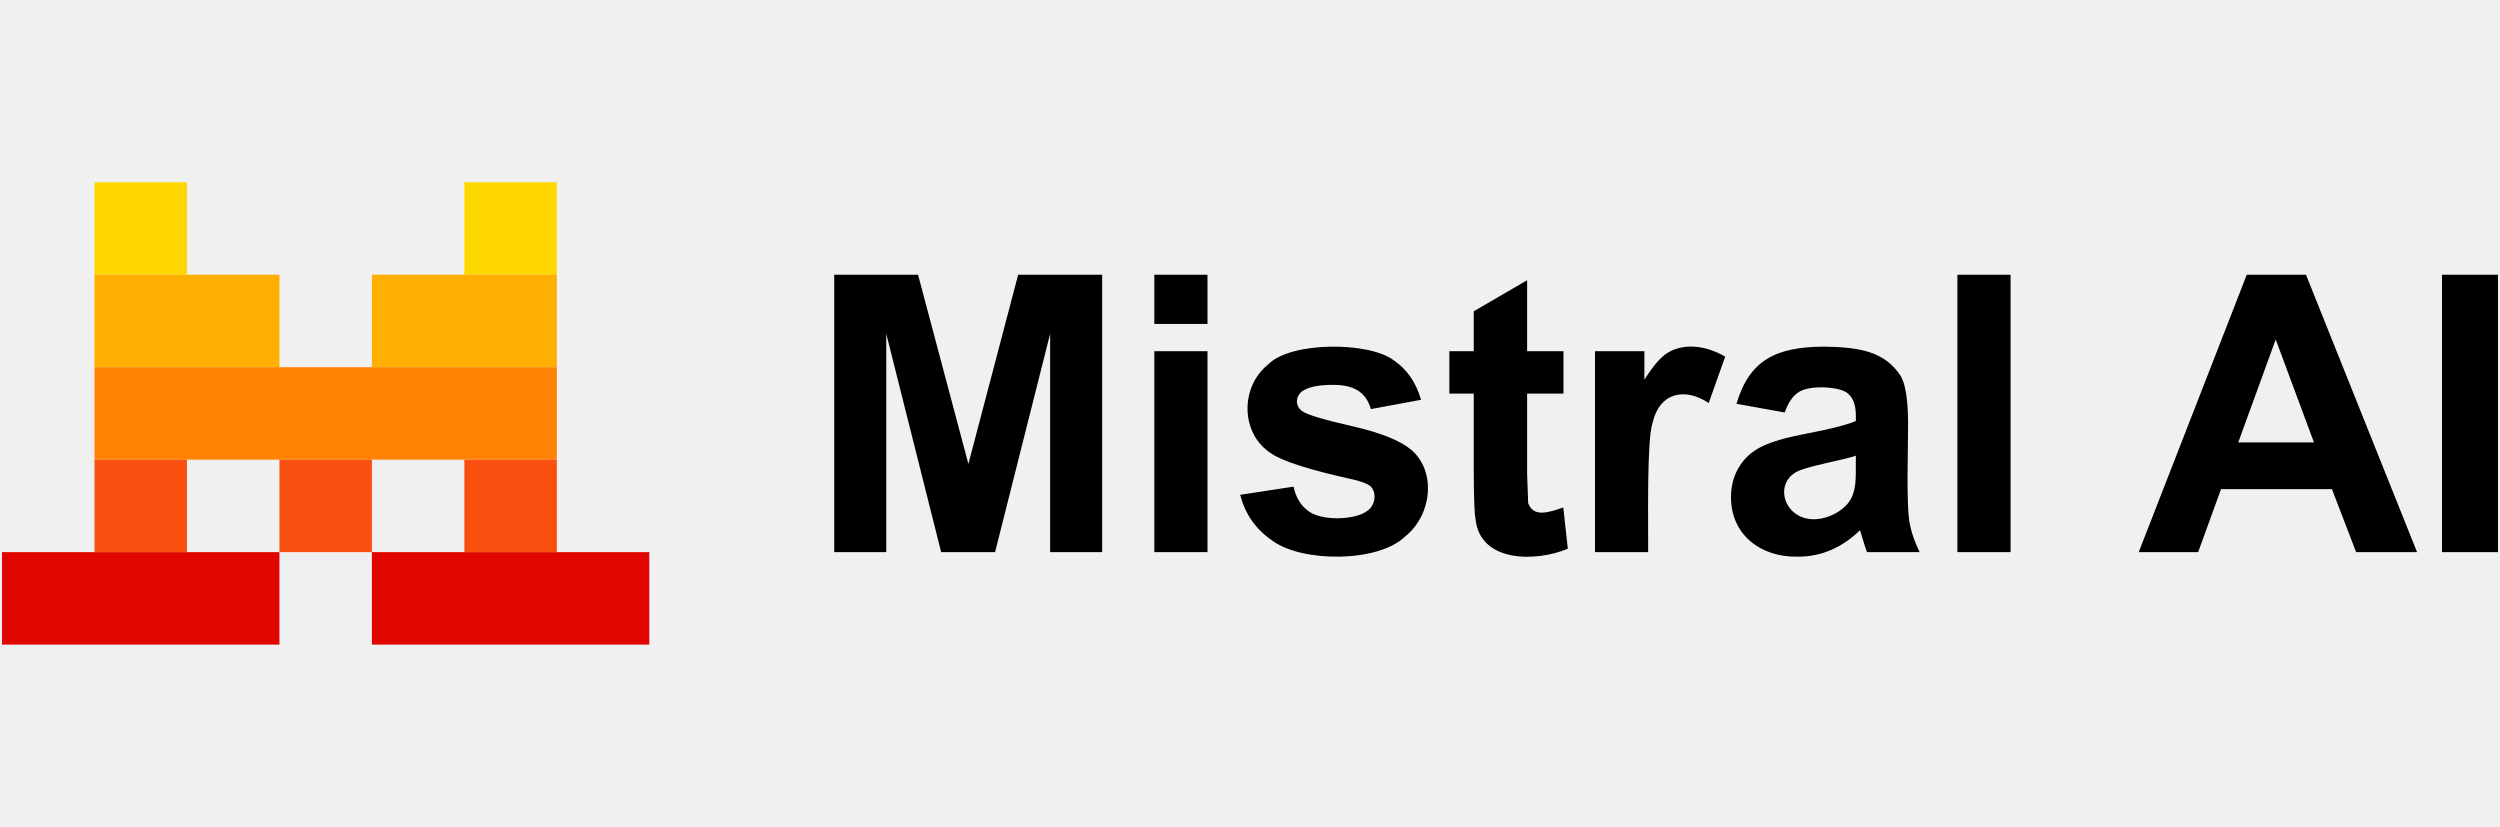
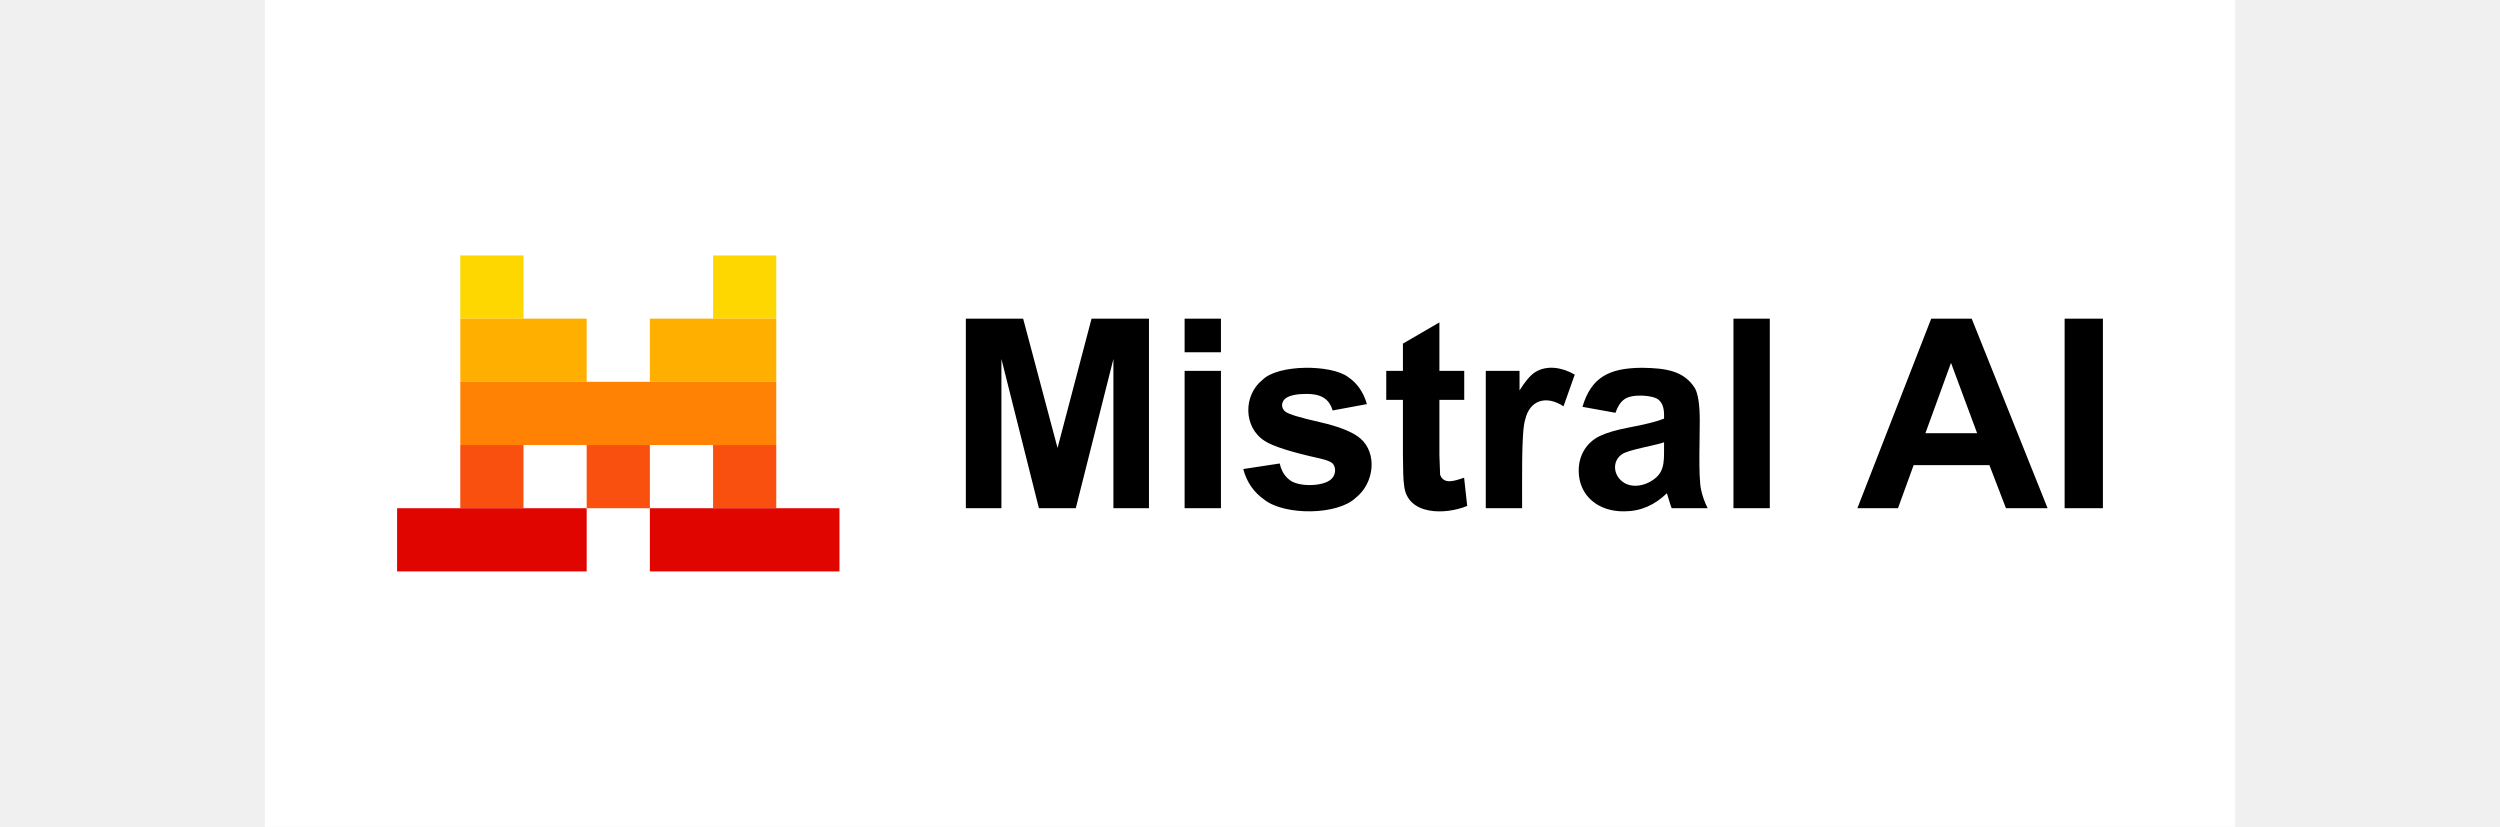
- <svg xmlns="http://www.w3.org/2000/svg" width="652.728" height="215.885">
+ <svg xmlns="http://www.w3.org/2000/svg" width="652.728" height="215.885" viewBox="-50 -50 752.728 315.885">
+   <rect x="-50" y="-50" width="752.728" height="315.885" fill="white" />
  <g transform="matrix(.796709 0 0 .796709 61.56299 176.0513)">
    <path d="M-46.307-161.245h30.303v30.303h-30.303zm121.212 0h30.303v30.303H74.905z" fill="gold" />
    <path d="M-46.307-130.942h60.606v30.303h-60.606zm90.909 0h60.606v30.303H44.602z" fill="#ffaf00" />
    <path fill="#ff8205" d="M-46.307-100.639h151.515v30.303H-46.307z" />
    <path d="M-46.307-70.336h30.303v30.303h-30.303zm60.606 0h30.303v30.303H14.299zm60.606 0h30.303v30.303H74.905z" fill="#fa500f" />
    <path d="M-76.61-40.033h90.909V-9.73H-76.61zm121.212 0h90.909V-9.73H44.602z" fill="#e10500" />
    <path d="M196.115-40.032v-90.908h27.471l16.495 62.01 16.309-62.01h27.533v90.908H266.87v-71.561l-18.045 71.561h-17.673l-17.983-71.561v71.561zm104.898-74.785v-16.123h17.425v16.123zm0 74.785v-65.855h17.425v65.855zm28.129-18.789l17.487-2.667c.744 3.391 2.252 5.964 4.526 7.721 4.138 3.633 15.743 3.346 19.72.155 2.467-1.697 3.161-5.744 1.054-7.938-.868-.826-2.812-1.591-5.829-2.295-14.056-3.101-22.965-5.932-26.726-8.495-10.142-6.41-10.337-21.758-1.054-29.207 7.38-7.557 32.93-7.48 41.051-1.426 4.382 2.935 7.399 7.276 9.054 13.022l-16.433 3.038c-1.73-5.891-5.942-7.922-12.402-7.937-4.589 0-7.875.641-9.859 1.922-2.475 1.606-2.728 4.95-.248 6.697 1.57 1.158 6.996 2.791 16.277 4.899s15.761 4.692 19.44 7.751c8.359 7.117 6.777 21.549-2.109 28.525-8.755 8.446-33.934 8.546-43.686 1.054-5.23-3.637-8.65-8.578-10.263-14.82h0zm133.71 18.789h-17.426v-65.855h16.186v9.364c2.769-4.423 5.26-7.338 7.472-8.744 5.761-3.598 13.184-2.252 19.007 1.178l-5.396 15.192c-7.873-5.237-16.142-3.404-18.386 6.45-1.965 5.68-1.379 32.603-1.457 42.415zM507.6-85.796l-15.812-2.853c4.252-14.32 12.917-18.614 28.524-18.727 11.787.156 20.15 1.523 25.394 9.766 1.551 2.832 2.326 8.031 2.326 15.596.054 7.266-.747 27.225.65 33.145.559 2.75 1.602 5.695 3.132 8.837h-17.239c-.519-1.146-1.725-5.403-2.294-7.193-5.777 5.609-12.456 8.677-20.401 8.682-12.356.246-21.898-7.375-21.891-19.472-.046-7.228 3.646-13.55 10.14-16.649 3.203-1.551 7.822-2.904 13.859-4.062 8.144-1.529 13.786-2.956 16.929-4.279v-1.736c0-3.349-.827-5.736-2.48-7.162-2.387-2.445-13.197-3.124-16.619-.31-1.736 1.22-3.143 3.359-4.217 6.418h-.001zm23.316 14.138c-3.173 1.323-17.356 3.61-20.092 5.705-4.515 2.968-4.351 8.993-.682 12.465 4.268 4.145 11.21 3.079 15.936-.435 5.765-4.13 4.689-10.312 4.837-17.735zm33.276 31.626v-90.908h17.426v90.908zm150.639 0h-19.968l-7.937-20.649h-36.339l-7.503 20.649h-19.472l35.408-90.908h19.409l36.4 90.908zm-33.796-35.966l-12.526-33.734-12.277 33.734h24.804zm41.958 35.966v-90.908h18.355v90.908zm-287.899-65.855v13.891h-11.905v26.54l.341 9.395c1.819 4.772 6.759 2.989 11.503 1.396l1.488 13.519c-10.133 4.285-28.813 4.791-30.262-9.859-.401-2.255-.517-7.938-.558-14.449v-26.54h-8v-13.891h8v-13.084l17.487-10.169v23.254h11.905z" />
  </g>
</svg>
